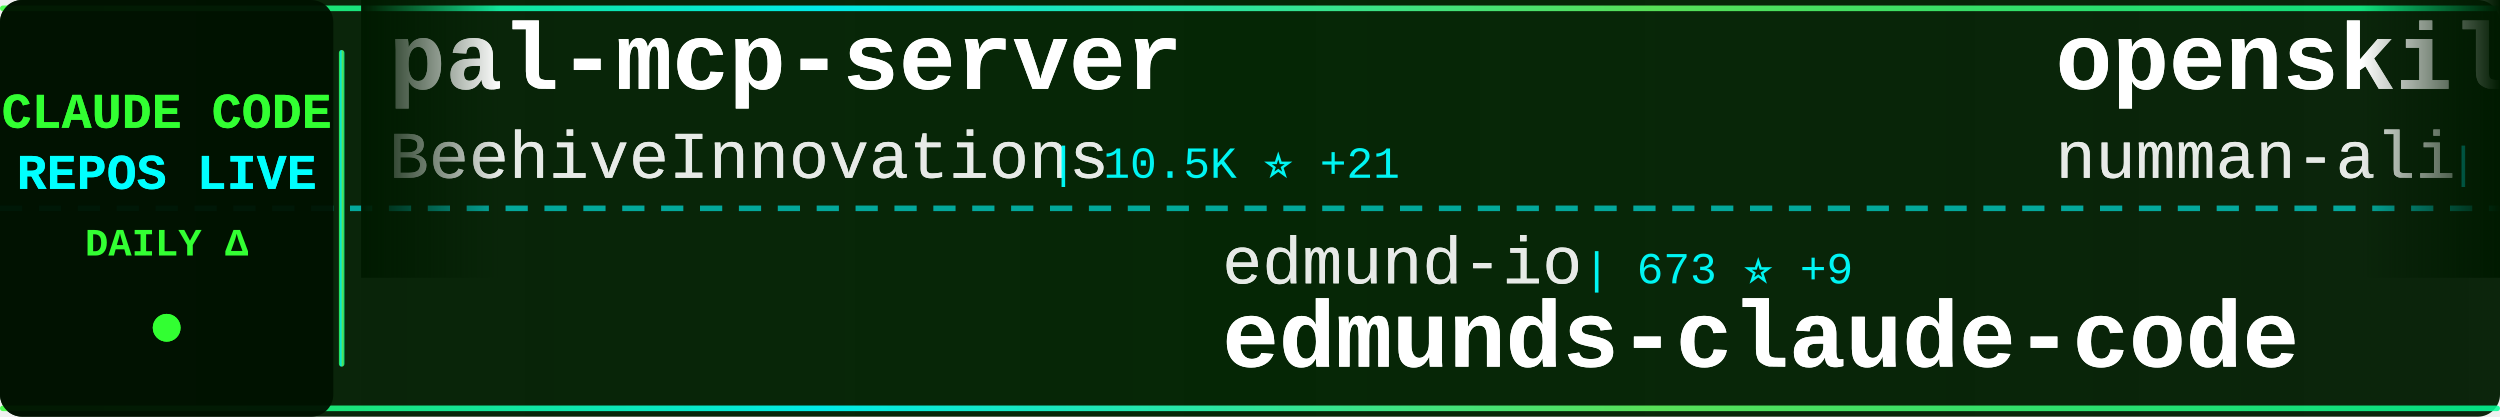
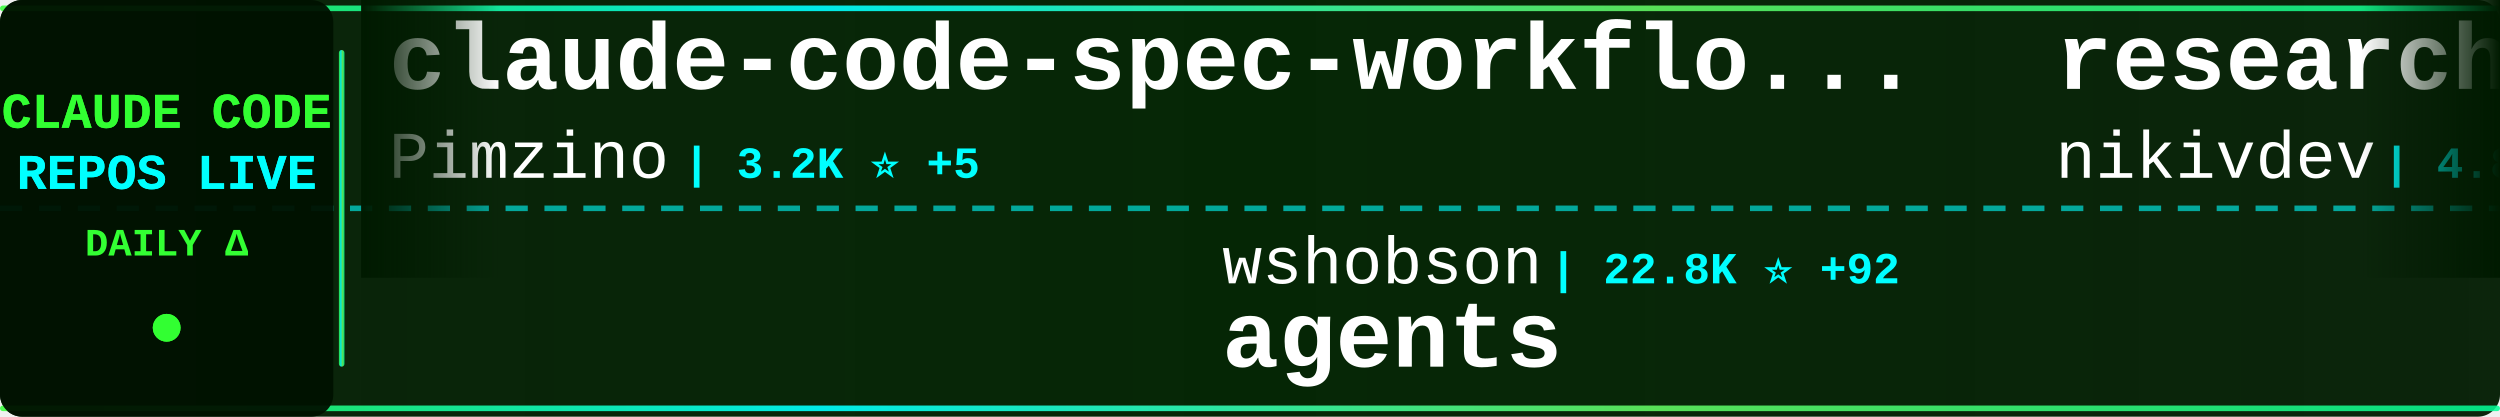
<svg xmlns="http://www.w3.org/2000/svg" width="900" height="150">
  <defs>
    <linearGradient id="tickerBg" x1="0%" y1="0%" x2="100%" y2="0%">
      <stop offset="0%" style="stop-color:#001a00;stop-opacity:0.95" />
      <stop offset="50%" style="stop-color:#002200;stop-opacity:0.98" />
      <stop offset="100%" style="stop-color:#001a00;stop-opacity:0.95" />
    </linearGradient>
    <linearGradient id="borderGrad" x1="0%" y1="0%" x2="100%" y2="0%">
      <stop offset="0%" style="stop-color:#33ff33;stop-opacity:0.85">
        <animate attributeName="stop-opacity" values="0.85;1;0.85" dur="2s" repeatCount="indefinite" />
      </stop>
      <stop offset="33%" style="stop-color:#00ffff;stop-opacity:0.9">
        <animate attributeName="stop-opacity" values="0.9;1;0.9" dur="2.2s" repeatCount="indefinite" />
      </stop>
      <stop offset="66%" style="stop-color:#66ff66;stop-opacity:0.85">
        <animate attributeName="stop-opacity" values="0.85;1;0.85" dur="1.8s" repeatCount="indefinite" />
      </stop>
      <stop offset="100%" style="stop-color:#00ff99;stop-opacity:0.85">
        <animate attributeName="stop-opacity" values="0.85;1;0.85" dur="2s" repeatCount="indefinite" />
      </stop>
    </linearGradient>
    <filter id="textGlow">
-       <feGaussianBlur stdDeviation="0.2" result="coloredBlur" />
+       <feGaussianBlur stdDeviation="0.1" result="coloredBlur" />
      <feMerge>
        <feMergeNode in="coloredBlur" />
        <feMergeNode in="SourceGraphic" />
      </feMerge>
    </filter>
    <filter id="metricGlow">
      <feGaussianBlur stdDeviation="0.2" result="coloredBlur" />
      <feMerge>
        <feMergeNode in="coloredBlur" />
        <feMergeNode in="SourceGraphic" />
      </feMerge>
    </filter>
    <linearGradient id="leftFade" x1="0%" y1="0%" x2="100%" y2="0%">
      <stop offset="0%" style="stop-color:#001a00;stop-opacity:1" />
      <stop offset="100%" style="stop-color:#001a00;stop-opacity:0" />
    </linearGradient>
    <linearGradient id="rightFade" x1="0%" y1="0%" x2="100%" y2="0%">
      <stop offset="0%" style="stop-color:#001a00;stop-opacity:0" />
      <stop offset="100%" style="stop-color:#001a00;stop-opacity:1" />
    </linearGradient>
  </defs>
  <rect width="900" height="150" fill="url(#tickerBg)" rx="8" />
  <rect x="0" y="2" width="900" height="2" fill="url(#borderGrad)" rx="1" />
  <rect x="0" y="146" width="900" height="2" fill="url(#borderGrad)" rx="1" />
  <line x1="0" y1="75" x2="900" y2="75" stroke="#00ffff" stroke-width="2" stroke-dasharray="8 6" opacity="0.6" />
  <rect x="0" y="0" width="120" height="150" fill="#001100" opacity="0.95" rx="8" />
  <text x="60" y="46" font-family="'Courier New', monospace" font-size="18" font-weight="bold" fill="#33ff33" text-anchor="middle" filter="url(#textGlow)">
    CLAUDE CODE
  </text>
  <text x="60" y="68" font-family="'Courier New', monospace" font-size="18" font-weight="bold" fill="#00ffff" text-anchor="middle" filter="url(#textGlow)">
    REPOS LIVE
  </text>
  <text x="60" y="92" font-family="'Courier New', monospace" font-size="14" font-weight="bold" fill="#33ff33" text-anchor="middle">
    DAILY Δ
  </text>
  <circle cx="60" cy="118" r="5" fill="#33ff33" filter="url(#metricGlow)">
    <animate attributeName="r" values="4;6;4" dur="1.5s" repeatCount="indefinite" />
    <animate attributeName="opacity" values="0.6;1;0.6" dur="1.5s" repeatCount="indefinite" />
  </circle>
  <rect x="122" y="18" width="2" height="114" fill="url(#borderGrad)" rx="1" />
  <clipPath id="tickerClip">
    <rect x="130" y="0" width="770" height="150" />
  </clipPath>
  <g clip-path="url(#tickerClip)">
    <g id="tickerItems">
      <animateTransform attributeName="transform" attributeType="XML" type="translate" from="0 0" to="-3000 0" dur="54s" repeatCount="indefinite" />
      <g transform="translate(0, 0)">
-         <text x="140" y="32" font-family="'Courier New', monospace" font-size="34" font-weight="bold" fill="#ffffff" filter="url(#textGlow)">pal-mcp-server</text>
-         <text x="140" y="64" font-family="'Courier New', monospace" font-size="24" font-weight="normal" fill="#ffffff" opacity="0.9" filter="url(#textGlow)">BeehiveInnovations</text>
-         <text x="378" y="64" font-family="'Courier New', monospace" font-size="16" font-weight="normal" fill="#00ffff" opacity="0.95"> | 10.5K ⭐ +21</text>
+         <text x="140" y="32" font-family="'Courier New', monospace" font-size="34" font-weight="bold" fill="#ffffff">claude-code-spec-workflo...</text>
+         <text x="140" y="64" font-family="'Courier New', monospace" font-size="24" font-weight="normal" fill="#ffffff" opacity="1.0">Pimzino</text>
+         <text x="246" y="64" font-family="'Courier New', monospace" font-size="16" font-weight="bold" fill="#00ffff"> | 3.2K ⭐ +5</text>
      </g>
      <g transform="translate(300, 0)">
-         <text x="140" y="102" font-family="'Courier New', monospace" font-size="24" font-weight="normal" fill="#ffffff" opacity="0.9" filter="url(#textGlow)">edmund-io</text>
-         <text x="270" y="102" font-family="'Courier New', monospace" font-size="16" font-weight="normal" fill="#00ffff" opacity="0.95"> | 673 ⭐ +9</text>
-         <text x="140" y="132" font-family="'Courier New', monospace" font-size="34" font-weight="bold" fill="#ffffff" filter="url(#textGlow)">edmunds-claude-code</text>
+         <text x="140" y="102" font-family="'Courier New', monospace" font-size="24" font-weight="normal" fill="#ffffff" opacity="1.0">wshobson</text>
+         <text x="258" y="102" font-family="'Courier New', monospace" font-size="16" font-weight="bold" fill="#00ffff"> | 22.8K ⭐ +92</text>
+         <text x="140" y="132" font-family="'Courier New', monospace" font-size="34" font-weight="bold" fill="#ffffff">agents</text>
      </g>
      <g transform="translate(600, 0)">
-         <text x="140" y="32" font-family="'Courier New', monospace" font-size="34" font-weight="bold" fill="#ffffff" filter="url(#textGlow)">openskills</text>
-         <text x="140" y="64" font-family="'Courier New', monospace" font-size="24" font-weight="normal" fill="#ffffff" opacity="0.9" filter="url(#textGlow)">numman-ali</text>
-         <text x="282" y="64" font-family="'Courier New', monospace" font-size="16" font-weight="normal" fill="#00ffff" opacity="0.95"> | 2.6K ⭐ +316</text>
+         <text x="140" y="32" font-family="'Courier New', monospace" font-size="34" font-weight="bold" fill="#ffffff">research</text>
+         <text x="140" y="64" font-family="'Courier New', monospace" font-size="24" font-weight="normal" fill="#ffffff" opacity="1.0">nikivdev</text>
+         <text x="258" y="64" font-family="'Courier New', monospace" font-size="16" font-weight="bold" fill="#00ffff"> | 4.8K ⭐ +1</text>
      </g>
      <g transform="translate(900, 0)">
-         <text x="140" y="102" font-family="'Courier New', monospace" font-size="24" font-weight="normal" fill="#ffffff" opacity="0.9" filter="url(#textGlow)">ComposioHQ</text>
-         <text x="282" y="102" font-family="'Courier New', monospace" font-size="16" font-weight="normal" fill="#00ffff" opacity="0.95"> | 7.5K ⭐ +81</text>
-         <text x="140" y="132" font-family="'Courier New', monospace" font-size="34" font-weight="bold" fill="#ffffff" filter="url(#textGlow)">awesome-claude-skills</text>
+         <text x="140" y="102" font-family="'Courier New', monospace" font-size="24" font-weight="normal" fill="#ffffff" opacity="1.0">peterkrueck</text>
+         <text x="294" y="102" font-family="'Courier New', monospace" font-size="16" font-weight="bold" fill="#00ffff"> | 1.3K ⭐ +2</text>
+         <text x="140" y="132" font-family="'Courier New', monospace" font-size="34" font-weight="bold" fill="#ffffff">Claude-Code-Development-...</text>
      </g>
      <g transform="translate(1200, 0)">
-         <text x="140" y="32" font-family="'Courier New', monospace" font-size="34" font-weight="bold" fill="#ffffff" filter="url(#textGlow)">agents</text>
-         <text x="140" y="64" font-family="'Courier New', monospace" font-size="24" font-weight="normal" fill="#ffffff" opacity="0.9" filter="url(#textGlow)">wshobson</text>
-         <text x="258" y="64" font-family="'Courier New', monospace" font-size="16" font-weight="normal" fill="#00ffff" opacity="0.95"> | 22.8K ⭐ +92</text>
+         <text x="140" y="32" font-family="'Courier New', monospace" font-size="34" font-weight="bold" fill="#ffffff">claude-code-security-rev...</text>
+         <text x="140" y="64" font-family="'Courier New', monospace" font-size="24" font-weight="normal" fill="#ffffff" opacity="1.0">anthropics</text>
+         <text x="282" y="64" font-family="'Courier New', monospace" font-size="16" font-weight="bold" fill="#00ffff"> | 2.7K ⭐ +7</text>
      </g>
      <g transform="translate(1500, 0)">
-         <text x="140" y="102" font-family="'Courier New', monospace" font-size="24" font-weight="normal" fill="#ffffff" opacity="0.9" filter="url(#textGlow)">wasabeef</text>
-         <text x="258" y="102" font-family="'Courier New', monospace" font-size="16" font-weight="normal" fill="#00ffff" opacity="0.95"> | 877 ⭐ +2</text>
-         <text x="140" y="132" font-family="'Courier New', monospace" font-size="34" font-weight="bold" fill="#ffffff" filter="url(#textGlow)">claude-code-cookbook</text>
+         <text x="140" y="102" font-family="'Courier New', monospace" font-size="24" font-weight="normal" fill="#ffffff" opacity="1.0">router-for-me</text>
+         <text x="318" y="102" font-family="'Courier New', monospace" font-size="16" font-weight="bold" fill="#00ffff"> | 2.8K ⭐ +66</text>
+         <text x="140" y="132" font-family="'Courier New', monospace" font-size="34" font-weight="bold" fill="#ffffff">CLIProxyAPI</text>
      </g>
      <g transform="translate(1800, 0)">
-         <text x="140" y="32" font-family="'Courier New', monospace" font-size="34" font-weight="bold" fill="#ffffff" filter="url(#textGlow)">claude_code_agent_farm</text>
-         <text x="140" y="64" font-family="'Courier New', monospace" font-size="24" font-weight="normal" fill="#ffffff" opacity="0.9" filter="url(#textGlow)">Dicklesworthstone</text>
-         <text x="366" y="64" font-family="'Courier New', monospace" font-size="16" font-weight="normal" fill="#00ffff" opacity="0.95"> | 596 ⭐ +1</text>
+         <text x="140" y="32" font-family="'Courier New', monospace" font-size="34" font-weight="bold" fill="#ffffff">claude-code-marketplace</text>
+         <text x="140" y="64" font-family="'Courier New', monospace" font-size="24" font-weight="normal" fill="#ffffff" opacity="1.0">ananddtyagi</text>
+         <text x="294" y="64" font-family="'Courier New', monospace" font-size="16" font-weight="bold" fill="#00ffff"> | 533 ⭐ +2</text>
      </g>
      <g transform="translate(2100, 0)">
-         <text x="140" y="102" font-family="'Courier New', monospace" font-size="24" font-weight="normal" fill="#ffffff" opacity="0.9" filter="url(#textGlow)">fuergaosi233</text>
-         <text x="306" y="102" font-family="'Courier New', monospace" font-size="16" font-weight="normal" fill="#00ffff" opacity="0.95"> | 1.8K ⭐ +4</text>
-         <text x="140" y="132" font-family="'Courier New', monospace" font-size="34" font-weight="bold" fill="#ffffff" filter="url(#textGlow)">claude-code-proxy</text>
+         <text x="140" y="102" font-family="'Courier New', monospace" font-size="24" font-weight="normal" fill="#ffffff" opacity="1.0">Piebald-AI</text>
+         <text x="282" y="102" font-family="'Courier New', monospace" font-size="16" font-weight="bold" fill="#00ffff"> | 575 ⭐</text>
+         <text x="140" y="132" font-family="'Courier New', monospace" font-size="34" font-weight="bold" fill="#ffffff">claude-code-system-promp...</text>
      </g>
      <g transform="translate(2400, 0)">
-         <text x="140" y="32" font-family="'Courier New', monospace" font-size="34" font-weight="bold" fill="#ffffff" filter="url(#textGlow)">vibe-coding</text>
-         <text x="140" y="64" font-family="'Courier New', monospace" font-size="24" font-weight="normal" fill="#ffffff" opacity="0.9" filter="url(#textGlow)">EnzeD</text>
-         <text x="222" y="64" font-family="'Courier New', monospace" font-size="16" font-weight="normal" fill="#00ffff" opacity="0.95"> | 2.8K ⭐ +51</text>
+         <text x="140" y="32" font-family="'Courier New', monospace" font-size="34" font-weight="bold" fill="#ffffff">claude-code-log</text>
+         <text x="140" y="64" font-family="'Courier New', monospace" font-size="24" font-weight="normal" fill="#ffffff" opacity="1.0">daaain</text>
+         <text x="234" y="64" font-family="'Courier New', monospace" font-size="16" font-weight="bold" fill="#00ffff"> | 563 ⭐ +1</text>
      </g>
      <g transform="translate(2700, 0)">
-         <text x="140" y="102" font-family="'Courier New', monospace" font-size="24" font-weight="normal" fill="#ffffff" opacity="0.9" filter="url(#textGlow)">musistudio</text>
-         <text x="282" y="102" font-family="'Courier New', monospace" font-size="16" font-weight="normal" fill="#00ffff" opacity="0.95"> | 23.4K ⭐ +55</text>
-         <text x="140" y="132" font-family="'Courier New', monospace" font-size="34" font-weight="bold" fill="#ffffff" filter="url(#textGlow)">claude-code-router</text>
+         <text x="140" y="102" font-family="'Courier New', monospace" font-size="24" font-weight="normal" fill="#ffffff" opacity="1.0">numman-ali</text>
+         <text x="282" y="102" font-family="'Courier New', monospace" font-size="16" font-weight="bold" fill="#00ffff"> | 2.6K ⭐ +316</text>
+         <text x="140" y="132" font-family="'Courier New', monospace" font-size="34" font-weight="bold" fill="#ffffff">openskills</text>
      </g>
      <g transform="translate(3000, 0)">
-         <text x="140" y="32" font-family="'Courier New', monospace" font-size="34" font-weight="bold" fill="#ffffff" filter="url(#textGlow)">pal-mcp-server</text>
-         <text x="140" y="64" font-family="'Courier New', monospace" font-size="24" font-weight="normal" fill="#ffffff" opacity="0.9" filter="url(#textGlow)">BeehiveInnovations</text>
-         <text x="378" y="64" font-family="'Courier New', monospace" font-size="16" font-weight="normal" fill="#00ffff" opacity="0.95"> | 10.5K ⭐ +21</text>
+         <text x="140" y="32" font-family="'Courier New', monospace" font-size="34" font-weight="bold" fill="#ffffff">claude-code-spec-workflo...</text>
+         <text x="140" y="64" font-family="'Courier New', monospace" font-size="24" font-weight="normal" fill="#ffffff" opacity="1.0">Pimzino</text>
+         <text x="246" y="64" font-family="'Courier New', monospace" font-size="16" font-weight="bold" fill="#00ffff"> | 3.2K ⭐ +5</text>
      </g>
      <g transform="translate(3300, 0)">
-         <text x="140" y="102" font-family="'Courier New', monospace" font-size="24" font-weight="normal" fill="#ffffff" opacity="0.9" filter="url(#textGlow)">edmund-io</text>
-         <text x="270" y="102" font-family="'Courier New', monospace" font-size="16" font-weight="normal" fill="#00ffff" opacity="0.95"> | 673 ⭐ +9</text>
-         <text x="140" y="132" font-family="'Courier New', monospace" font-size="34" font-weight="bold" fill="#ffffff" filter="url(#textGlow)">edmunds-claude-code</text>
+         <text x="140" y="102" font-family="'Courier New', monospace" font-size="24" font-weight="normal" fill="#ffffff" opacity="1.0">wshobson</text>
+         <text x="258" y="102" font-family="'Courier New', monospace" font-size="16" font-weight="bold" fill="#00ffff"> | 22.8K ⭐ +92</text>
+         <text x="140" y="132" font-family="'Courier New', monospace" font-size="34" font-weight="bold" fill="#ffffff">agents</text>
      </g>
      <g transform="translate(3600, 0)">
-         <text x="140" y="32" font-family="'Courier New', monospace" font-size="34" font-weight="bold" fill="#ffffff" filter="url(#textGlow)">openskills</text>
-         <text x="140" y="64" font-family="'Courier New', monospace" font-size="24" font-weight="normal" fill="#ffffff" opacity="0.9" filter="url(#textGlow)">numman-ali</text>
-         <text x="282" y="64" font-family="'Courier New', monospace" font-size="16" font-weight="normal" fill="#00ffff" opacity="0.95"> | 2.6K ⭐ +316</text>
+         <text x="140" y="32" font-family="'Courier New', monospace" font-size="34" font-weight="bold" fill="#ffffff">research</text>
+         <text x="140" y="64" font-family="'Courier New', monospace" font-size="24" font-weight="normal" fill="#ffffff" opacity="1.0">nikivdev</text>
+         <text x="258" y="64" font-family="'Courier New', monospace" font-size="16" font-weight="bold" fill="#00ffff"> | 4.8K ⭐ +1</text>
      </g>
      <g transform="translate(3900, 0)">
-         <text x="140" y="102" font-family="'Courier New', monospace" font-size="24" font-weight="normal" fill="#ffffff" opacity="0.9" filter="url(#textGlow)">ComposioHQ</text>
-         <text x="282" y="102" font-family="'Courier New', monospace" font-size="16" font-weight="normal" fill="#00ffff" opacity="0.95"> | 7.5K ⭐ +81</text>
-         <text x="140" y="132" font-family="'Courier New', monospace" font-size="34" font-weight="bold" fill="#ffffff" filter="url(#textGlow)">awesome-claude-skills</text>
+         <text x="140" y="102" font-family="'Courier New', monospace" font-size="24" font-weight="normal" fill="#ffffff" opacity="1.0">peterkrueck</text>
+         <text x="294" y="102" font-family="'Courier New', monospace" font-size="16" font-weight="bold" fill="#00ffff"> | 1.3K ⭐ +2</text>
+         <text x="140" y="132" font-family="'Courier New', monospace" font-size="34" font-weight="bold" fill="#ffffff">Claude-Code-Development-...</text>
      </g>
    </g>
  </g>
  <rect x="130" y="0" width="50" height="100" fill="url(#leftFade)" />
  <rect x="850" y="0" width="50" height="100" fill="url(#rightFade)" />
</svg>
